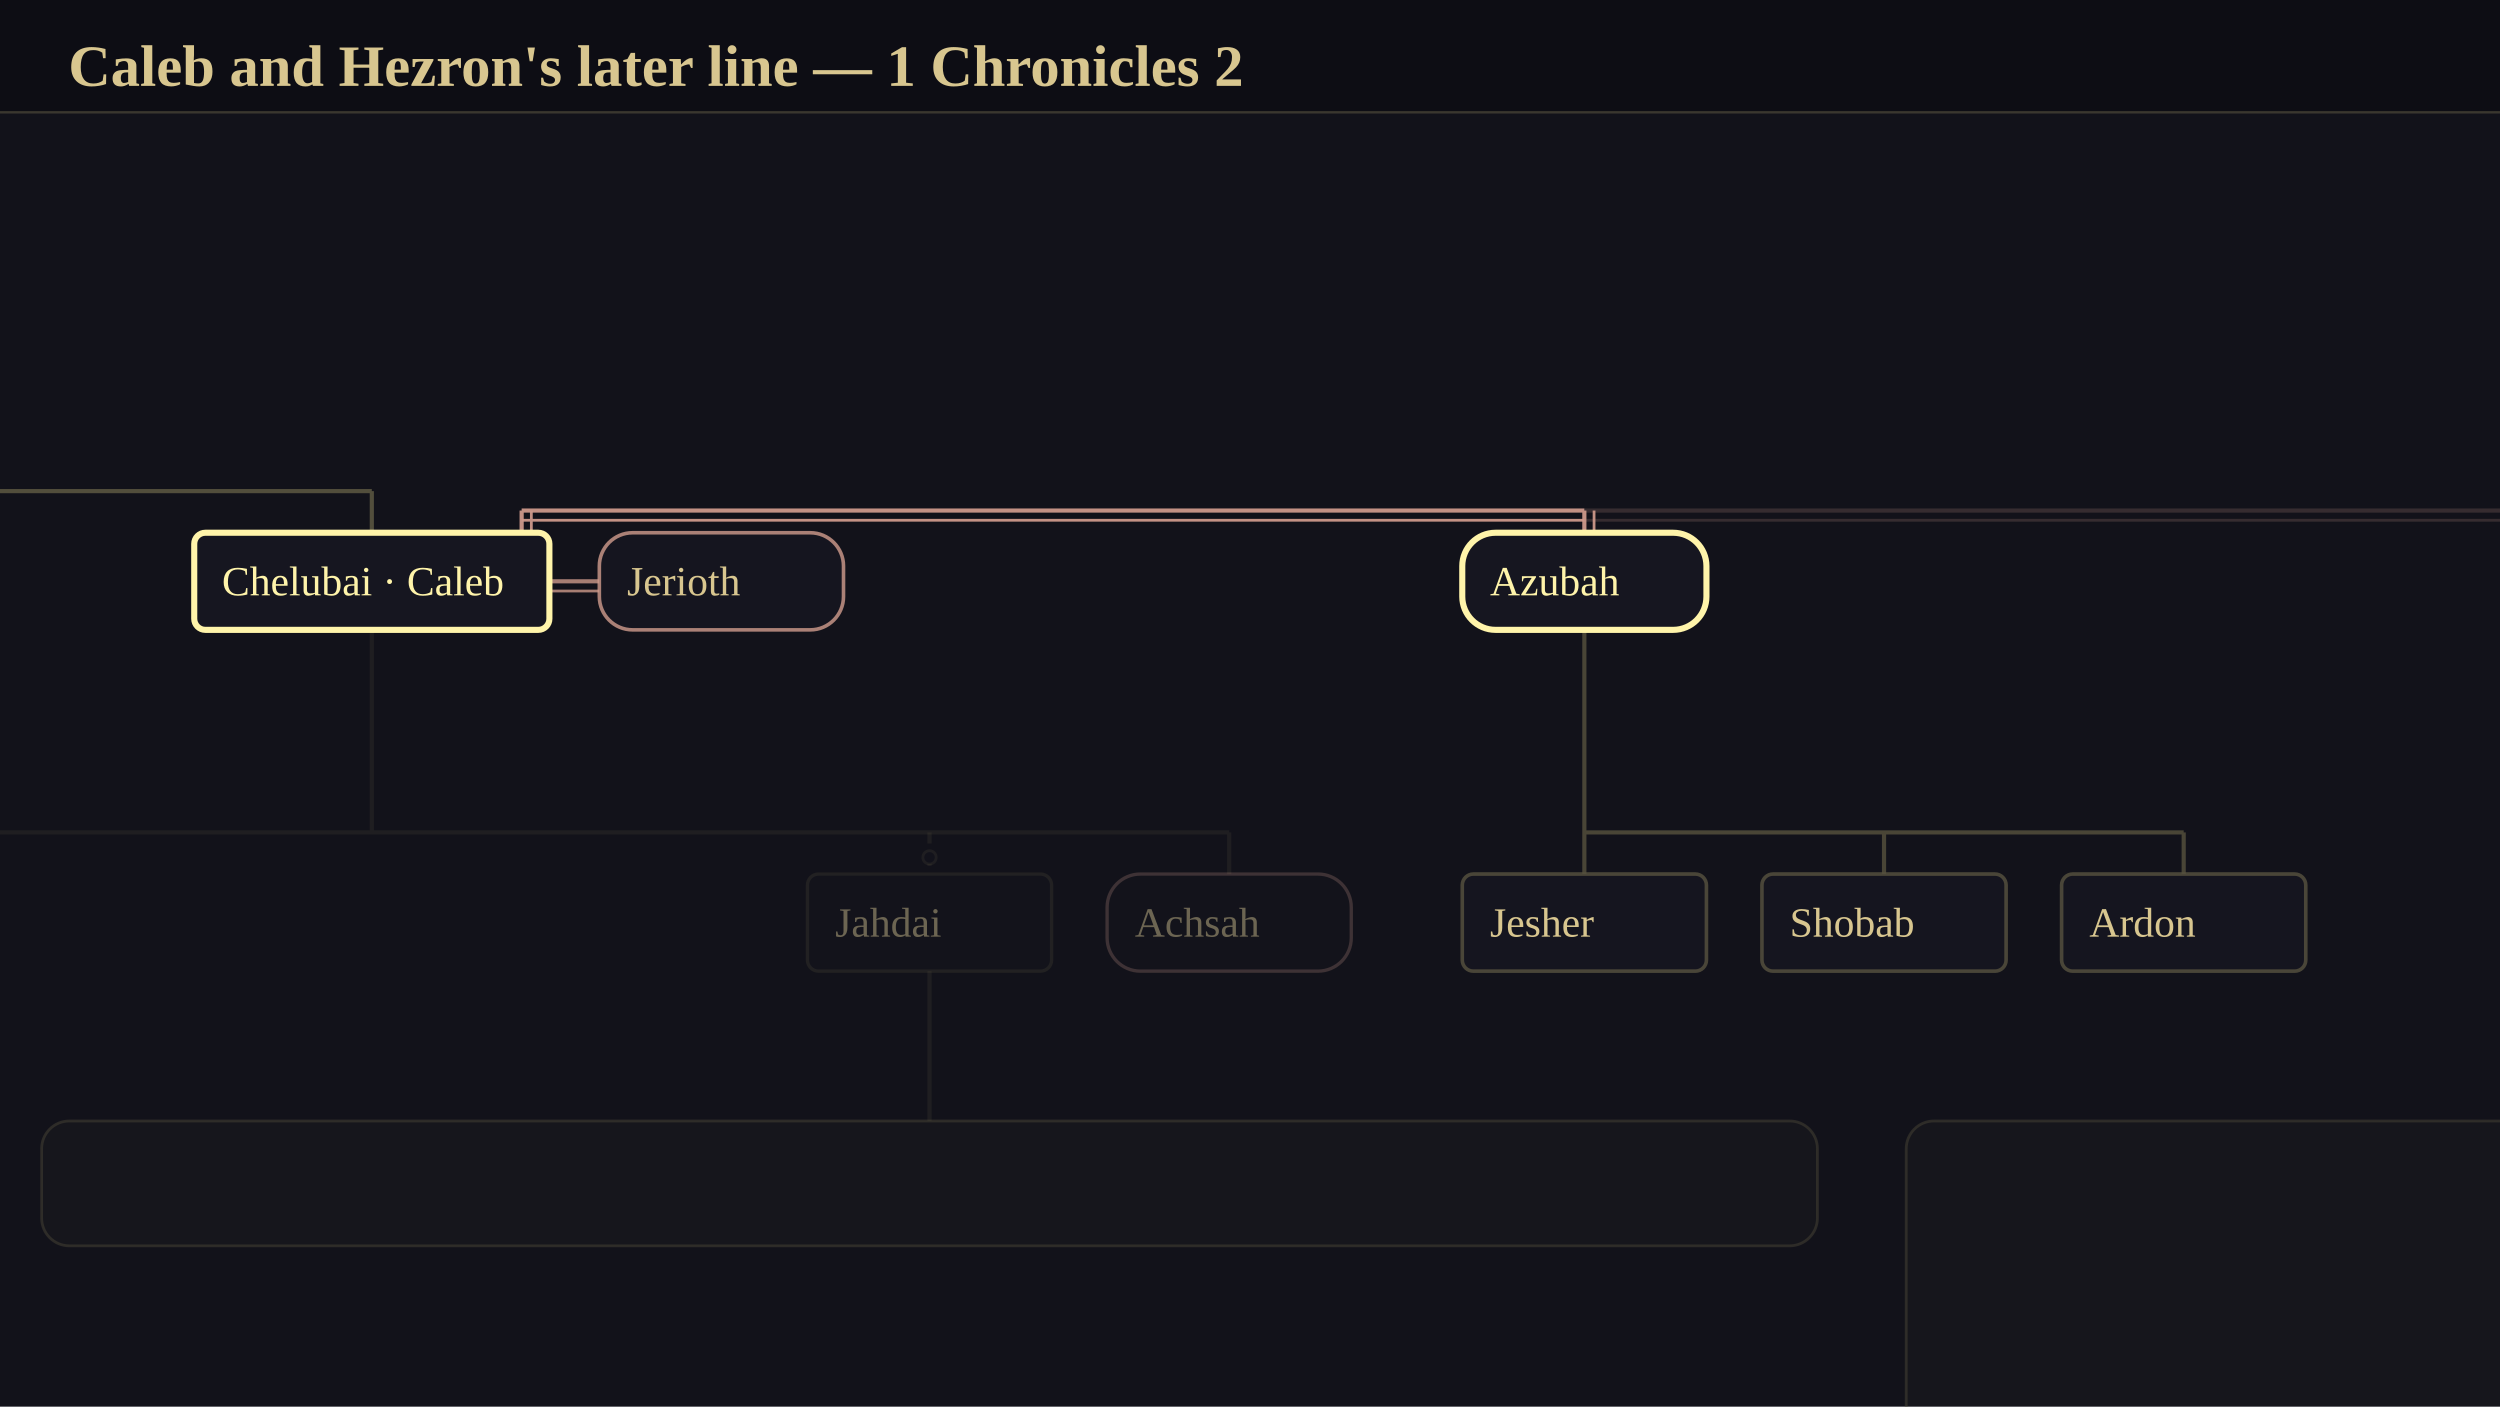
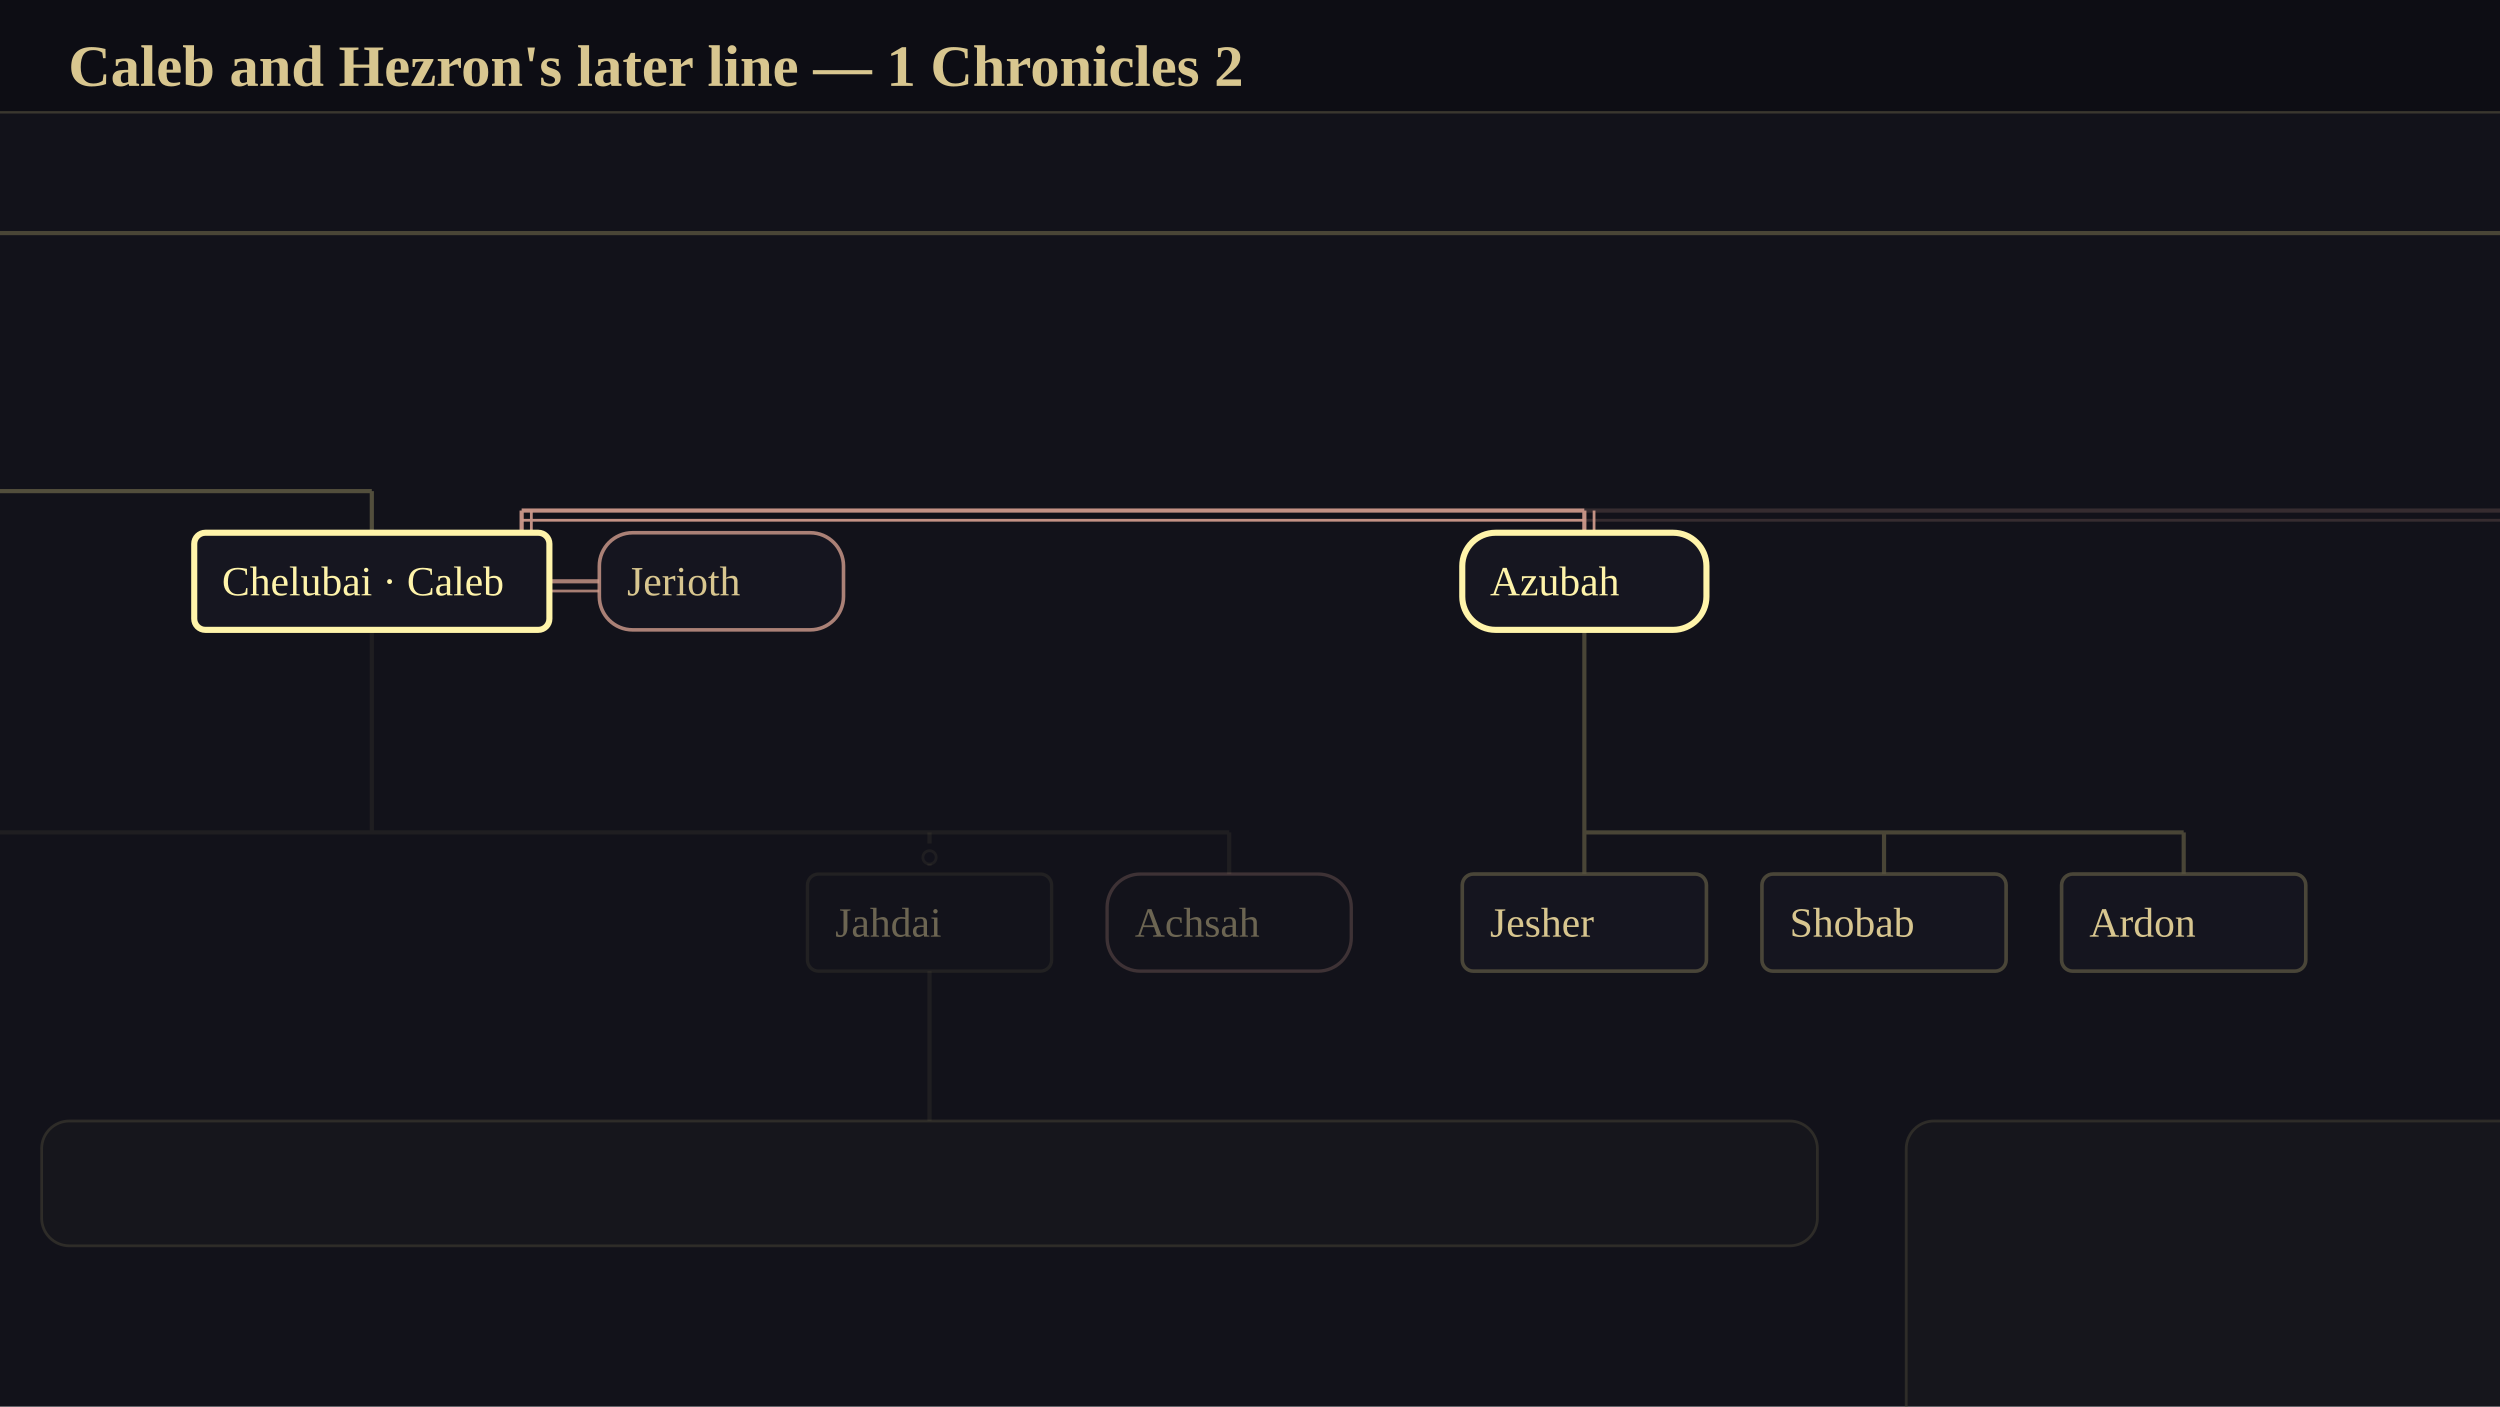
<svg xmlns="http://www.w3.org/2000/svg" viewBox="0 0 1024 576" width="1024" height="576" font-family="Georgia, 'Times New Roman', serif">
  <rect x="0" y="0" width="1024" height="576" fill="rgb(13,13,20)" />
  <g transform="translate(935 -2484.42)">
    <animateTransform attributeName="transform" attributeType="XML" type="translate" values="935 -2484.42;934.53 -2482.76;933.13 -2477.84;930.83 -2469.73;927.65 -2458.56;923.61 -2444.44;918.75 -2427.48;913.09 -2407.85;906.66 -2385.68;899.51 -2361.13;891.65 -2334.37;883.12 -2305.56;873.95 -2274.9;864.19 -2242.54;853.85 -2208.68;842.98 -2173.49;831.6 -2137.16;819.76 -2099.86;807.46 -2061.77;794.76 -2023.06;781.67 -1983.92;768.21 -1944.5;754.42 -1904.97;740.32 -1865.48;725.92 -1826.19;711.25 -1787.25;696.32 -1748.79;681.16 -1710.94;665.76 -1673.84;650.15 -1637.6;634.33 -1602.34;618.31 -1568.16;602.1 -1535.17;585.7 -1503.46;569.11 -1473.11;552.33 -1444.2;535.36 -1416.83;518.2 -1391.04;500.83 -1366.91;483.27 -1344.5;465.49 -1323.85;447.5 -1305.02;429.27 -1288.06;410.8 -1272.99;392.08 -1259.86;373.09 -1248.7;353.83 -1239.53;334.28 -1232.38;314.42 -1227.26;294.24 -1224.2;273.73 -1223.2;252.88 -1224.27;231.66 -1227.42;210.07 -1232.65;188.1 -1239.96;165.74 -1249.35;142.96 -1260.79;119.78 -1274.3;96.17 -1289.83;72.14 -1307.39;47.67 -1326.93;22.77 -1348.44;-2.56 -1371.88;-28.32 -1397.2;-54.51 -1424.38;-81.11 -1453.35;-108.12 -1484.07;-135.51 -1516.48;-163.28 -1550.5;-191.4 -1586.07;-219.84 -1623.11;-248.58 -1661.53;-277.57 -1701.24;-306.79 -1742.14;-336.2 -1784.12;-365.73 -1827.06;-395.35 -1870.85;-425 -1915.35;-454.62 -1960.43;-484.14 -2005.94;-513.5 -2051.72;-542.62 -2097.63;-571.42 -2143.49;-599.83 -2189.13;-627.77 -2234.37;-655.13 -2279.02;-681.84 -2322.9;-707.79 -2365.82;-732.9 -2407.57;-757.06 -2447.97;-780.18 -2486.8;-802.16 -2523.87;-822.89 -2558.98;-842.27 -2591.93;-860.22 -2622.52;-876.63 -2650.57;-891.41 -2675.89;-904.46 -2698.31;-915.7 -2717.65;-925.06 -2733.77;-932.45 -2746.51;-937.8 -2755.75;-941.05 -2761.36;-942.14 -2763.25" keyTimes="0;0.01;0.019;0.029;0.039;0.049;0.058;0.068;0.078;0.087;0.097;0.107;0.117;0.126;0.136;0.146;0.155;0.165;0.175;0.184;0.194;0.204;0.214;0.223;0.233;0.243;0.252;0.262;0.272;0.282;0.291;0.301;0.311;0.32;0.33;0.34;0.35;0.359;0.369;0.379;0.388;0.398;0.408;0.417;0.427;0.437;0.447;0.456;0.466;0.476;0.485;0.495;0.505;0.515;0.524;0.534;0.544;0.553;0.563;0.573;0.583;0.592;0.602;0.612;0.621;0.631;0.641;0.65;0.66;0.67;0.68;0.689;0.699;0.709;0.718;0.728;0.738;0.748;0.757;0.767;0.777;0.786;0.796;0.806;0.816;0.825;0.835;0.845;0.854;0.864;0.874;0.883;0.893;0.903;0.913;0.922;0.932;0.942;0.951;0.961;0.971;0.981;0.99;1" dur="3.43s" begin="0s" fill="freeze" />
    <g transform="scale(1.136515)">
      <animateTransform attributeName="transform" attributeType="XML" type="scale" values="1.137;1.136;1.134;1.131;1.126;1.12;1.113;1.105;1.096;1.086;1.075;1.064;1.051;1.038;1.024;1.01;0.995;0.98;0.964;0.949;0.933;0.917;0.901;0.885;0.869;0.853;0.837;0.822;0.807;0.792;0.778;0.764;0.75;0.737;0.725;0.713;0.702;0.692;0.682;0.673;0.664;0.657;0.65;0.643;0.638;0.634;0.63;0.627;0.625;0.624;0.623;0.624;0.625;0.627;0.63;0.634;0.638;0.644;0.65;0.657;0.665;0.674;0.684;0.694;0.705;0.717;0.729;0.743;0.756;0.771;0.786;0.802;0.818;0.834;0.851;0.869;0.887;0.905;0.923;0.942;0.96;0.979;0.998;1.016;1.035;1.053;1.071;1.088;1.105;1.122;1.137;1.153;1.167;1.18;1.193;1.204;1.214;1.224;1.231;1.238;1.243;1.247;1.249;1.25" keyTimes="0;0.01;0.019;0.029;0.039;0.049;0.058;0.068;0.078;0.087;0.097;0.107;0.117;0.126;0.136;0.146;0.155;0.165;0.175;0.184;0.194;0.204;0.214;0.223;0.233;0.243;0.252;0.262;0.272;0.282;0.291;0.301;0.311;0.32;0.33;0.34;0.35;0.359;0.369;0.379;0.388;0.398;0.408;0.417;0.427;0.437;0.447;0.456;0.466;0.476;0.485;0.495;0.505;0.515;0.524;0.534;0.544;0.553;0.563;0.573;0.583;0.592;0.602;0.612;0.621;0.631;0.641;0.65;0.66;0.67;0.68;0.689;0.699;0.709;0.718;0.728;0.738;0.748;0.757;0.767;0.777;0.786;0.796;0.806;0.816;0.825;0.835;0.845;0.854;0.864;0.874;0.883;0.893;0.903;0.913;0.922;0.932;0.942;0.951;0.961;0.971;0.981;0.99;1" dur="3.43s" begin="0s" fill="freeze" />
      <g stroke-width="1.20">
        <animate attributeName="stroke-width" values="1.20;1.20;1.20;1.20;1.20;1.20;1.20;1.20;1.20;1.20;1.20;1.20;1.20;1.20;1.20;1.20;1.20;1.20;1.20;1.20;1.20;1.20;1.20;1.20;1.20;1.20;1.20;1.22;1.24;1.26;1.29;1.31;1.33;1.36;1.38;1.40;1.42;1.45;1.47;1.49;1.51;1.52;1.54;1.55;1.57;1.58;1.59;1.60;1.60;1.60;1.60;1.60;1.60;1.59;1.59;1.58;1.57;1.55;1.54;1.52;1.50;1.48;1.46;1.44;1.42;1.39;1.37;1.35;1.32;1.30;1.27;1.25;1.22;1.20;1.20;1.20;1.20;1.20;1.20;1.20;1.20;1.20;1.20;1.20;1.20;1.20;1.20;1.20;1.20;1.20;1.20;1.20;1.20;1.20;1.20;1.20;1.20;1.20;1.20;1.20;1.20;1.20;1.20;1.20" dur="3.43s" begin="0s" fill="freeze" />
        <rect x="-8082.69" y="2058" width="12201" height="3072" rx="18" fill="rgb(22,22,32)" fill-opacity="0.549" stroke="rgb(52,50,64)" stroke-opacity="0.898" />
      </g>
      <g stroke-width="1.00">
        <animate attributeName="stroke-width" values="1.00;1.00;1.00;1.00;1.00;1.00;1.00;1.00;1.00;1.00;1.00;1.00;1.00;1.00;1.00;1.00;1.00;1.02;1.04;1.05;1.07;1.09;1.11;1.13;1.15;1.17;1.19;1.22;1.24;1.26;1.29;1.31;1.33;1.36;1.38;1.40;1.42;1.45;1.47;1.49;1.51;1.52;1.54;1.55;1.57;1.58;1.59;1.60;1.60;1.60;1.60;1.60;1.60;1.59;1.59;1.58;1.57;1.55;1.54;1.52;1.50;1.48;1.46;1.44;1.42;1.39;1.37;1.35;1.32;1.30;1.27;1.25;1.22;1.20;1.17;1.15;1.13;1.11;1.08;1.06;1.04;1.02;1.00;1.00;1.00;1.00;1.00;1.00;1.00;1.00;1.00;1.00;1.00;1.00;1.00;1.00;1.00;1.00;1.00;1.00;1.00;1.00;1.00;1.00" dur="3.43s" begin="0s" fill="freeze" />
        <rect x="-807.69" y="2590" width="640" height="45" rx="10" fill="rgb(86,81,62)" fill-opacity="0.067" stroke="rgb(86,81,62)" stroke-opacity="0.400" />
        <rect x="-897.69" y="2836" width="100" height="110" rx="10" fill="rgb(86,81,62)" fill-opacity="0.067" stroke="rgb(86,81,62)" stroke-opacity="0.400" />
        <g opacity="1">
          <rect x="-135.69" y="2590" width="2598" height="384" rx="10" fill="rgb(86,81,62)" fill-opacity="0.067" stroke="rgb(86,81,62)" stroke-opacity="0.400" />
          <animate attributeName="opacity" values="1;0" dur="1.03s" begin="1.03s" fill="freeze" calcMode="spline" keyTimes="0;1" keySplines="0.42 0 0.58 1" />
        </g>
        <g opacity="0">
          <rect x="1409.81" y="2836" width="441" height="138" rx="10" fill="rgb(86,81,62)" fill-opacity="0.067" stroke="rgb(86,81,62)" stroke-opacity="0.400" />
          <rect x="-37.19" y="2673" width="882.5" height="273" rx="10" fill="rgb(86,81,62)" fill-opacity="0.067" stroke="rgb(86,81,62)" stroke-opacity="0.400" />
          <animate attributeName="opacity" values="0;1" dur="1.03s" begin="1.03s" fill="freeze" calcMode="spline" keyTimes="0;1" keySplines="0.42 0 0.58 1" />
        </g>
      </g>
      <g stroke-width="1.50">
        <animate attributeName="stroke-width" values="1.50;1.50;1.50;1.50;1.50;1.50;1.50;1.50;1.50;1.50;1.50;1.50;1.50;1.50;1.50;1.50;1.50;1.50;1.50;1.50;1.50;1.50;1.50;1.50;1.50;1.50;1.50;1.50;1.50;1.50;1.50;1.50;1.50;1.50;1.50;1.50;1.50;1.50;1.50;1.52;1.54;1.55;1.57;1.59;1.60;1.61;1.62;1.63;1.63;1.64;1.64;1.64;1.63;1.63;1.62;1.61;1.60;1.58;1.57;1.55;1.53;1.51;1.50;1.50;1.50;1.50;1.50;1.50;1.50;1.50;1.50;1.50;1.50;1.50;1.50;1.50;1.50;1.50;1.50;1.50;1.50;1.50;1.50;1.50;1.50;1.50;1.50;1.50;1.50;1.50;1.50;1.50;1.50;1.50;1.50;1.50;1.50;1.50;1.50;1.50;1.50;1.50;1.50;1.50" dur="3.43s" begin="0s" fill="freeze" />
-         <path d="M-8180.69 1761H4216.31M-251.69 2486H-35.69M455.56 1761V2162M-2169.19 1663V1761M-251.69 2413V2501M-143.69 2486V2501M-35.69 2486V2501M4216.31 1761V6450M-8180.69 1761V5226" fill="none" stroke="rgb(86,81,62)" stroke-opacity="0.800" />
+         <path d="M-8180.69 1761H4216.31M-251.69 2486H-35.69M455.56 2147H3758.31M-2325.19 2270H455.56M455.56 1761V2162M455.56 2197V2270M-2169.19 1663V1761M-251.69 2413V2501M-143.69 2486V2501M-35.69 2486V2501M4216.31 1761V6450M-8180.69 1761V5226" fill="none" stroke="rgb(86,81,62)" stroke-opacity="0.800" />
        <path d="M-2433.19 2363H-688.69M-2433.19 2320V2363M-688.69 2363V2378" fill="none" stroke="rgb(86,81,62)" stroke-opacity="0.949" />
        <path d="M-634.69 2370H-251.69M-634.69 2370V2378M-251.69 2370V2378" fill="none" stroke="rgb(204,152,138)" stroke-opacity="0.949" />
        <path d="M-624.69 2395.5H-606.69" fill="none" stroke="rgb(204,152,138)" stroke-opacity="0.800" />
-         <path d="M-251.69 2370H1163.31M1163.31 2370V2378" fill="none" stroke="rgb(204,152,138)" stroke-opacity="0.200" />
+         <path d="M-251.69 2370H2544.31M1163.31 2370V2378" fill="none" stroke="rgb(204,152,138)" stroke-opacity="0.200" />
        <path d="M-889.69 2486H-379.69M-889.69 2732H-715.69M-8180.69 6450H-6864.31M1701.94 6450H4216.31M285.31 5226H4216.31M1163.31 2413V2501M-688.69 2413V2486M-889.69 2486V2501M-889.69 2536V2594M-889.69 2629V2732M-847.69 2732V2747M-847.69 2782V2836M-715.69 2732V2747M-715.69 2782V2840M-379.69 2486V2501M-1201.19 1663V1761M3547.94 6450V6507M-1309.19 1663V1761M1701.94 6450V6547M-8180.69 5226V6450M-1417.19 1663V1761M-6864.31 6450V6507M-1631.19 1663V1761M285.31 5226V5292M-487.69 2536V2590" fill="none" stroke="rgb(86,81,62)" stroke-opacity="0.200" />
-         <path d="M-1585.94 8179H-365.44M-487.69 2486V2501M-908.19 1604V1761M-1585.94 8179V8236" fill="none" stroke="rgb(86,81,62)" stroke-opacity="0.200" stroke-dasharray="4 4" />
+         <path d="M-1585.94 8179H-365.44M455.56 2270H3344.31M-487.69 2486V2501M-908.19 1604V1761M-1585.94 8179V8236" fill="none" stroke="rgb(86,81,62)" stroke-opacity="0.200" stroke-dasharray="4 4" />
        <path d="M-365.44 8179H4216.31M4216.31 6450V8179" fill="none" stroke="rgb(86,81,62)" stroke-opacity="0.800" stroke-dasharray="4 4" />
        <g opacity="1">
          <path d="M1163.31 2536V2590" fill="none" stroke="rgb(86,81,62)" stroke-opacity="0.200" />
          <animate attributeName="opacity" values="1;0" dur="1.03s" begin="1.03s" fill="freeze" calcMode="spline" keyTimes="0;1" keySplines="0.42 0 0.58 1" />
        </g>
        <g opacity="0">
-           <path d="M-85.69 2579H1387.56M928.81 2692H1458.31M1163.31 2536V2579M-85.69 2579V2594M-85.69 2629V2747M271.81 2579V2594M271.81 2629V2673M1279.56 2579V2594M1279.56 2629V2692M928.81 2692V2747M1051.31 2692V2747M1195.31 2692V2747M1338.31 2692V2747M1458.31 2692V2747M1387.56 2579V2594M1630.31 2782V2836" fill="none" stroke="rgb(86,81,62)" stroke-opacity="0.200" />
+           <path d="M-85.69 2579H1972.81M928.81 2692H1458.31M1163.31 2536V2579M-85.69 2579V2594M-85.69 2629V2747M271.81 2579V2594M271.81 2629V2673M1279.56 2579V2594M1279.56 2629V2692M928.81 2692V2747M1051.31 2692V2747M1195.31 2692V2747M1338.31 2692V2747M1458.31 2692V2747M1387.56 2579V2594M1630.31 2782V2836" fill="none" stroke="rgb(86,81,62)" stroke-opacity="0.200" />
          <path d="M1458.31 2692H1630.31M1630.31 2692V2707M1630.31 2723V2747" fill="none" stroke="rgb(86,81,62)" stroke-opacity="0.200" stroke-dasharray="4 4" />
          <animate attributeName="opacity" values="0;1" dur="1.03s" begin="1.03s" fill="freeze" calcMode="spline" keyTimes="0;1" keySplines="0.42 0 0.58 1" />
        </g>
      </g>
      <g stroke-width="1.00">
        <animate attributeName="stroke-width" values="1.00;1.00;1.00;1.00;1.00;1.00;1.00;1.00;1.00;1.00;1.00;1.00;1.00;1.00;1.00;1.00;1.00;1.02;1.04;1.05;1.07;1.09;1.11;1.13;1.15;1.17;1.19;1.22;1.24;1.26;1.29;1.31;1.33;1.36;1.38;1.40;1.42;1.45;1.47;1.49;1.51;1.52;1.54;1.55;1.57;1.58;1.59;1.60;1.60;1.60;1.60;1.60;1.60;1.59;1.59;1.58;1.57;1.55;1.54;1.52;1.50;1.48;1.46;1.44;1.42;1.39;1.37;1.35;1.32;1.30;1.27;1.25;1.22;1.20;1.17;1.15;1.13;1.11;1.08;1.06;1.04;1.02;1.00;1.00;1.00;1.00;1.00;1.00;1.00;1.00;1.00;1.00;1.00;1.00;1.00;1.00;1.00;1.00;1.00;1.00;1.00;1.00;1.00;1.00" dur="3.43s" begin="0s" fill="freeze" />
        <path d="M-634.69 2373.5H-251.69M-631.19 2370V2378M-248.19 2370V2378" fill="none" stroke="rgb(204,152,138)" stroke-opacity="0.949" />
        <path d="M-624.69 2399H-606.69" fill="none" stroke="rgb(204,152,138)" stroke-opacity="0.800" />
-         <path d="M-251.69 2373.5H1163.31M1166.81 2370V2378" fill="none" stroke="rgb(204,152,138)" stroke-opacity="0.200" />
+         <path d="M-251.69 2373.5H2544.31M1166.81 2370V2378" fill="none" stroke="rgb(204,152,138)" stroke-opacity="0.200" />
        <circle cx="-487.69" cy="2495" r="2.4" fill="rgb(18,18,27)" stroke="rgb(86,81,62)" stroke-opacity="0.200" />
        <g opacity="0">
          <circle cx="1630.31" cy="2701" r="2.4" fill="rgb(18,18,27)" stroke="rgb(86,81,62)" stroke-opacity="0.200" />
          <circle cx="1630.31" cy="2741" r="2.4" fill="rgb(18,18,27)" stroke="rgb(86,81,62)" stroke-opacity="0.200" />
          <animate attributeName="opacity" values="0;1" dur="1.03s" begin="1.03s" fill="freeze" calcMode="spline" keyTimes="0;1" keySplines="0.42 0 0.58 1" />
        </g>
      </g>
      <polyline points="-634.69,2378 -634.69,2370 1163.31,2370 1163.31,2378" fill="none" stroke-linejoin="round" stroke="rgb(204,152,138)" stroke-width="1.6" stroke-dasharray="1814" stroke-dashoffset="1814" stroke-opacity="0.949">
        <animate attributeName="stroke-dashoffset" values="1814;600;0" dur="1.58s" begin="0s" fill="freeze" calcMode="spline" keyTimes="0;0.500;1" keySplines="0.42 0 1 1;0 0 0.58 1" />
      </polyline>
      <polyline points="-631.19,2378 -631.19,2370" fill="none" stroke-linejoin="round" stroke="rgb(204,152,138)" stroke-width="1.1" stroke-dasharray="1814" stroke-dashoffset="1814" stroke-opacity="0.949">
        <animate attributeName="stroke-dashoffset" values="1814;600;0" dur="1.58s" begin="0s" fill="freeze" calcMode="spline" keyTimes="0;0.500;1" keySplines="0.42 0 1 1;0 0 0.58 1" />
      </polyline>
      <polyline points="-634.69,2373.5 -251.69,2373.5" fill="none" stroke-linejoin="round" stroke="rgb(204,152,138)" stroke-width="1.1" stroke-dasharray="1814" stroke-dashoffset="1822" stroke-opacity="0.949">
        <animate attributeName="stroke-dashoffset" values="1822;608;8" dur="1.58s" begin="0s" fill="freeze" calcMode="spline" keyTimes="0;0.500;1" keySplines="0.42 0 1 1;0 0 0.58 1" />
      </polyline>
      <polyline points="-251.69,2373.5 1163.31,2373.5" fill="none" stroke-linejoin="round" stroke="rgb(204,152,138)" stroke-width="1.1" stroke-dasharray="1814" stroke-dashoffset="2205" stroke-opacity="0.949">
        <animate attributeName="stroke-dashoffset" values="2205;991;391" dur="1.58s" begin="0s" fill="freeze" calcMode="spline" keyTimes="0;0.500;1" keySplines="0.42 0 1 1;0 0 0.58 1" />
      </polyline>
      <polyline points="1166.81,2370 1166.81,2378" fill="none" stroke-linejoin="round" stroke="rgb(204,152,138)" stroke-width="1.1" stroke-dasharray="1814" stroke-dashoffset="3620" stroke-opacity="0.949">
        <animate attributeName="stroke-dashoffset" values="3620;2406;1806" dur="1.58s" begin="0s" fill="freeze" calcMode="spline" keyTimes="0;0.500;1" keySplines="0.42 0 1 1;0 0 0.58 1" />
      </polyline>
      <polyline points="1163.31,2413 1163.31,2501" fill="none" stroke-linejoin="round" stroke="rgb(86,81,62)" stroke-width="1.6" stroke-dasharray="88" stroke-dashoffset="88" stroke-opacity="0.949">
        <animate attributeName="stroke-dashoffset" values="88;0" dur="1.58s" begin="0s" fill="freeze" calcMode="spline" keyTimes="0;1" keySplines="0.42 0 0.58 1" />
      </polyline>
      <g stroke-width="1.20">
        <animate attributeName="stroke-width" values="1.20;1.20;1.20;1.20;1.20;1.20;1.20;1.20;1.20;1.20;1.20;1.20;1.20;1.20;1.20;1.20;1.20;1.20;1.20;1.20;1.20;1.20;1.20;1.20;1.20;1.20;1.20;1.22;1.24;1.26;1.29;1.31;1.33;1.36;1.38;1.40;1.42;1.45;1.47;1.49;1.51;1.52;1.54;1.55;1.57;1.58;1.59;1.60;1.60;1.60;1.60;1.60;1.60;1.59;1.59;1.58;1.57;1.55;1.54;1.52;1.50;1.48;1.46;1.44;1.42;1.39;1.37;1.35;1.32;1.30;1.27;1.25;1.22;1.20;1.20;1.20;1.20;1.20;1.20;1.20;1.20;1.20;1.20;1.20;1.20;1.20;1.20;1.20;1.20;1.20;1.20;1.20;1.20;1.20;1.20;1.20;1.20;1.20;1.20;1.20;1.20;1.20;1.20;1.20" dur="3.43s" begin="0s" fill="freeze" />
        <rect x="1119.31" y="2378" width="88" height="35" rx="12" fill="rgb(22,22,32)" fill-opacity="0.239" stroke="rgb(204,152,138)" stroke-opacity="0.239" />
        <text x="1129.31" y="2395.5" font-size="15" text-anchor="start" dominant-baseline="central" fill="rgb(146,136,106)" font-family="Georgia, 'Times New Roman', serif" fill-opacity="0.698">Ephrath</text>
        <rect x="1119.31" y="2501" width="88" height="35" rx="4" fill="rgb(22,22,32)" fill-opacity="0.239" stroke="rgb(86,81,62)" stroke-opacity="0.239" />
        <text x="1129.31" y="2518.5" font-size="15" text-anchor="start" dominant-baseline="central" fill="rgb(146,136,106)" font-family="Georgia, 'Times New Roman', serif" fill-opacity="0.698">Hur</text>
        <rect x="-933.69" y="2501" width="88" height="35" rx="4" fill="rgb(22,22,32)" fill-opacity="0.239" stroke="rgb(86,81,62)" stroke-opacity="0.239" />
        <rect x="-933.69" y="2594" width="88" height="35" rx="4" fill="rgb(22,22,32)" fill-opacity="0.239" stroke="rgb(86,81,62)" stroke-opacity="0.239" />
        <rect x="-891.69" y="2747" width="88" height="35" rx="4" fill="rgb(22,22,32)" fill-opacity="0.239" stroke="rgb(86,81,62)" stroke-opacity="0.239" />
        <text x="-881.69" y="2764.5" font-size="15" text-anchor="start" dominant-baseline="central" fill="rgb(146,136,106)" font-family="Georgia, 'Times New Roman', serif" fill-opacity="0.698">Rekem</text>
        <rect x="-759.69" y="2747" width="88" height="35" rx="4" fill="rgb(22,22,32)" fill-opacity="0.239" stroke="rgb(86,81,62)" stroke-opacity="0.239" />
        <text x="-749.69" y="2764.5" font-size="15" text-anchor="start" dominant-baseline="central" fill="rgb(146,136,106)" font-family="Georgia, 'Times New Roman', serif" fill-opacity="0.698">Shema</text>
        <rect x="-759.69" y="2840" width="88" height="35" rx="4" fill="rgb(22,22,32)" fill-opacity="0.239" stroke="rgb(86,81,62)" stroke-opacity="0.239" />
        <text x="-749.69" y="2857.5" font-size="15" text-anchor="start" dominant-baseline="central" fill="rgb(146,136,106)" font-family="Georgia, 'Times New Roman', serif" fill-opacity="0.698">Raham</text>
        <rect x="-531.69" y="2501" width="88" height="35" rx="4" fill="rgb(22,22,32)" fill-opacity="0.239" stroke="rgb(86,81,62)" stroke-opacity="0.239" />
        <text x="-521.69" y="2518.5" font-size="15" text-anchor="start" dominant-baseline="central" fill="rgb(146,136,106)" font-family="Georgia, 'Times New Roman', serif" fill-opacity="0.698">Jahdai</text>
        <rect x="-423.69" y="2501" width="88" height="35" rx="12" fill="rgb(22,22,32)" fill-opacity="0.239" stroke="rgb(204,152,138)" stroke-opacity="0.239" />
        <text x="-413.69" y="2518.5" font-size="15" text-anchor="start" dominant-baseline="central" fill="rgb(146,136,106)" font-family="Georgia, 'Times New Roman', serif" fill-opacity="0.698">Achsah</text>
        <g opacity="0">
          <rect x="-129.69" y="2594" width="88" height="35" rx="4" fill="rgb(22,22,32)" fill-opacity="0.239" stroke="rgb(86,81,62)" stroke-opacity="0.239" />
          <text x="-119.69" y="2611.5" font-size="15" text-anchor="start" dominant-baseline="central" fill="rgb(146,136,106)" font-family="Georgia, 'Times New Roman', serif" fill-opacity="0.698">Uri</text>
          <rect x="-129.69" y="2747" width="88" height="63" rx="4" fill="rgb(22,22,32)" fill-opacity="0.239" stroke="rgb(86,81,62)" stroke-opacity="0.239" />
          <text x="-119.69" y="2764.5" font-size="15" text-anchor="start" dominant-baseline="central" fill="rgb(146,136,106)" font-family="Georgia, 'Times New Roman', serif" fill-opacity="0.698">Bezalel</text>
          <rect x="227.81" y="2594" width="88" height="35" rx="4" fill="rgb(22,22,32)" fill-opacity="0.239" stroke="rgb(86,81,62)" stroke-opacity="0.239" />
          <text x="237.81" y="2611.5" font-size="15" text-anchor="start" dominant-baseline="central" fill="rgb(146,136,106)" font-family="Georgia, 'Times New Roman', serif" fill-opacity="0.698">Shobal</text>
          <rect x="1235.56" y="2594" width="88" height="35" rx="4" fill="rgb(22,22,32)" fill-opacity="0.239" stroke="rgb(86,81,62)" stroke-opacity="0.239" />
          <text x="1245.56" y="2611.5" font-size="15" text-anchor="start" dominant-baseline="central" fill="rgb(146,136,106)" font-family="Georgia, 'Times New Roman', serif" fill-opacity="0.698">Salma</text>
          <rect x="883.31" y="2747" width="91" height="35" rx="4" fill="rgb(22,22,32)" fill-opacity="0.239" stroke="rgb(86,81,62)" stroke-opacity="0.239" />
          <text x="893.31" y="2764.5" font-size="15" text-anchor="start" dominant-baseline="central" fill="rgb(146,136,106)" font-family="Georgia, 'Times New Roman', serif" fill-opacity="0.698">Bethlehem</text>
          <rect x="994.31" y="2747" width="114" height="35" rx="4" fill="rgb(22,22,32)" fill-opacity="0.239" stroke="rgb(120,118,138)" stroke-opacity="0.239" />
          <text x="1004.31" y="2764.5" font-size="15" text-anchor="start" dominant-baseline="central" fill="rgb(146,136,106)" font-family="Georgia, 'Times New Roman', serif" fill-opacity="0.698" font-style="italic">Netophathites</text>
          <rect x="1128.31" y="2747" width="134" height="35" rx="4" fill="rgb(22,22,32)" fill-opacity="0.239" stroke="rgb(120,118,138)" stroke-opacity="0.239" />
          <text x="1138.31" y="2764.5" font-size="15" text-anchor="start" dominant-baseline="central" fill="rgb(146,136,106)" font-family="Georgia, 'Times New Roman', serif" fill-opacity="0.698" font-style="italic">Atroth Beth Joab</text>
          <rect x="1282.31" y="2747" width="112" height="35" rx="4" fill="rgb(22,22,32)" fill-opacity="0.239" stroke="rgb(120,118,138)" stroke-opacity="0.239" />
          <text x="1292.31" y="2764.5" font-size="15" text-anchor="start" dominant-baseline="central" fill="rgb(146,136,106)" font-family="Georgia, 'Times New Roman', serif" fill-opacity="0.698" font-style="italic">Manahathites</text>
          <rect x="1414.31" y="2747" width="88" height="35" rx="4" fill="rgb(22,22,32)" fill-opacity="0.239" stroke="rgb(120,118,138)" stroke-opacity="0.239" />
          <text x="1424.31" y="2764.5" font-size="15" text-anchor="start" dominant-baseline="central" fill="rgb(146,136,106)" font-family="Georgia, 'Times New Roman', serif" fill-opacity="0.698" font-style="italic">Zorites</text>
          <text x="1630.31" y="2715" font-size="12" text-anchor="middle" dominant-baseline="central" fill="rgb(146,136,106)" font-family="Georgia, 'Times New Roman', serif" fill-opacity="0.698" font-style="italic">the Kenites — scribes at Jabez</text>
          <rect x="1586.31" y="2747" width="88" height="35" rx="4" fill="rgb(22,22,32)" fill-opacity="0.239" stroke="rgb(86,81,62)" stroke-opacity="0.239" />
          <text x="1596.31" y="2764.5" font-size="15" text-anchor="start" dominant-baseline="central" fill="rgb(146,136,106)" font-family="Georgia, 'Times New Roman', serif" fill-opacity="0.698">Hammath</text>
          <rect x="1343.56" y="2594" width="88" height="35" rx="4" fill="rgb(22,22,32)" fill-opacity="0.239" stroke="rgb(86,81,62)" stroke-opacity="0.239" />
          <text x="1353.56" y="2611.5" font-size="15" text-anchor="start" dominant-baseline="central" fill="rgb(146,136,106)" font-family="Georgia, 'Times New Roman', serif" fill-opacity="0.698">Hareph</text>
          <animate attributeName="opacity" values="0;1" dur="1.03s" begin="1.03s" fill="freeze" calcMode="spline" keyTimes="0;1" keySplines="0.42 0 0.58 1" />
        </g>
      </g>
      <g stroke-width="1.30">
        <animate attributeName="stroke-width" values="1.30;1.30;1.30;1.30;1.30;1.30;1.30;1.30;1.30;1.30;1.30;1.30;1.30;1.30;1.30;1.30;1.30;1.30;1.30;1.30;1.30;1.30;1.30;1.30;1.30;1.30;1.30;1.30;1.30;1.30;1.30;1.31;1.33;1.36;1.38;1.40;1.42;1.45;1.47;1.49;1.51;1.52;1.54;1.55;1.57;1.58;1.59;1.60;1.60;1.60;1.60;1.60;1.60;1.59;1.59;1.58;1.57;1.55;1.54;1.52;1.50;1.48;1.46;1.44;1.42;1.39;1.37;1.35;1.32;1.30;1.30;1.30;1.30;1.30;1.30;1.30;1.30;1.30;1.30;1.30;1.30;1.30;1.30;1.30;1.30;1.30;1.30;1.30;1.30;1.30;1.30;1.30;1.30;1.30;1.30;1.30;1.30;1.30;1.30;1.30;1.30;1.30;1.30;1.30" dur="3.43s" begin="0s" fill="freeze" />
        <rect x="411.56" y="2162" width="88" height="35" rx="4" fill="rgb(22,22,32)" fill-opacity="0.820" stroke="rgb(86,81,62)" stroke-opacity="0.820" />
        <text x="421.56" y="2179.5" font-size="15" text-anchor="start" dominant-baseline="central" fill="rgb(216,198,143)" font-family="Georgia, 'Times New Roman', serif">Perez</text>
        <rect x="-295.69" y="2501" width="88" height="35" rx="4" fill="rgb(22,22,32)" fill-opacity="0.820" stroke="rgb(86,81,62)" stroke-opacity="0.820" />
        <text x="-285.69" y="2518.5" font-size="15" text-anchor="start" dominant-baseline="central" fill="rgb(216,198,143)" font-family="Georgia, 'Times New Roman', serif">Jesher</text>
        <rect x="-187.69" y="2501" width="88" height="35" rx="4" fill="rgb(22,22,32)" fill-opacity="0.820" stroke="rgb(86,81,62)" stroke-opacity="0.820" />
        <text x="-177.69" y="2518.5" font-size="15" text-anchor="start" dominant-baseline="central" fill="rgb(216,198,143)" font-family="Georgia, 'Times New Roman', serif">Shobab</text>
        <rect x="-79.69" y="2501" width="88" height="35" rx="4" fill="rgb(22,22,32)" fill-opacity="0.820" stroke="rgb(86,81,62)" stroke-opacity="0.820" />
        <text x="-69.69" y="2518.5" font-size="15" text-anchor="start" dominant-baseline="central" fill="rgb(216,198,143)" font-family="Georgia, 'Times New Roman', serif">Ardon</text>
        <rect x="-606.69" y="2378" width="88" height="35" rx="12" fill="rgb(22,22,32)" fill-opacity="0.820" stroke="rgb(204,152,138)" stroke-opacity="0.820" />
        <text x="-596.69" y="2395.5" font-size="15" text-anchor="start" dominant-baseline="central" fill="rgb(216,198,143)" font-family="Georgia, 'Times New Roman', serif">Jerioth</text>
      </g>
      <g stroke-width="2.20">
        <animate attributeName="stroke-width" values="2.20;2.20;2.20;2.20;2.20;2.20;2.20;2.20;2.20;2.20;2.20;2.20;2.20;2.20;2.20;2.20;2.20;2.20;2.20;2.20;2.20;2.20;2.20;2.20;2.20;2.20;2.20;2.20;2.20;2.20;2.20;2.20;2.20;2.20;2.20;2.20;2.20;2.20;2.20;2.22;2.25;2.28;2.30;2.32;2.34;2.36;2.38;2.39;2.39;2.40;2.40;2.40;2.39;2.39;2.37;2.36;2.34;2.32;2.30;2.28;2.25;2.22;2.20;2.20;2.20;2.20;2.20;2.20;2.20;2.20;2.20;2.20;2.20;2.20;2.20;2.20;2.20;2.20;2.20;2.20;2.20;2.20;2.20;2.20;2.20;2.20;2.20;2.20;2.20;2.20;2.20;2.20;2.20;2.20;2.20;2.20;2.20;2.20;2.20;2.20;2.20;2.20;2.20;2.20" dur="3.43s" begin="0s" fill="freeze" />
        <rect x="-752.69" y="2378" width="128" height="35" rx="4" fill="rgb(22,22,32)" stroke="rgb(255,244,170)" />
        <text x="-742.69" y="2395.5" font-size="15" text-anchor="start" dominant-baseline="central" fill="rgb(255,244,170)" font-family="Georgia, 'Times New Roman', serif">Chelubai · Caleb</text>
        <rect x="-295.69" y="2378" width="88" height="35" rx="12" fill="rgb(22,22,32)" stroke="rgb(255,244,170)" />
        <text x="-285.69" y="2395.5" font-size="15" text-anchor="start" dominant-baseline="central" fill="rgb(255,244,170)" font-family="Georgia, 'Times New Roman', serif">Azubah</text>
      </g>
      <g stroke-width="2.20">
        <animate attributeName="stroke-width" values="2.20;2.20;2.20;2.20;2.20;2.20;2.20;2.20;2.20;2.20;2.20;2.20;2.20;2.20;2.20;2.20;2.20;2.20;2.20;2.20;2.20;2.20;2.20;2.20;2.20;2.20;2.20;2.20;2.20;2.20;2.20;2.20;2.20;2.20;2.20;2.20;2.20;2.20;2.20;2.22;2.25;2.28;2.30;2.32;2.34;2.36;2.38;2.39;2.39;2.40;2.40;2.40;2.39;2.39;2.37;2.36;2.34;2.32;2.30;2.28;2.25;2.22;2.20;2.20;2.20;2.20;2.20;2.20;2.20;2.20;2.20;2.20;2.20;2.20;2.20;2.20;2.20;2.20;2.20;2.20;2.20;2.20;2.20;2.20;2.20;2.20;2.20;2.20;2.20;2.20;2.20;2.20;2.20;2.20;2.20;2.20;2.20;2.20;2.20;2.20;2.20;2.20;2.20;2.20" dur="3.43s" begin="0s" fill="freeze" />
        <g opacity="0">
          <rect x="1119.31" y="2378" width="88" height="35" rx="12" fill="rgb(22,22,32)" stroke="rgb(255,244,170)" />
          <text x="1129.31" y="2395.5" font-size="15" text-anchor="start" dominant-baseline="central" fill="rgb(255,244,170)" font-family="Georgia, 'Times New Roman', serif">Ephrath</text>
          <animate attributeName="opacity" values="0;1" dur="1.58s" begin="2.06s" fill="freeze" calcMode="spline" keyTimes="0;1" keySplines="0.42 0 0.58 1" />
        </g>
        <g opacity="0">
          <rect x="1119.31" y="2501" width="88" height="35" rx="4" fill="rgb(22,22,32)" stroke="rgb(255,244,170)" />
          <text x="1129.31" y="2518.5" font-size="15" text-anchor="start" dominant-baseline="central" fill="rgb(255,244,170)" font-family="Georgia, 'Times New Roman', serif">Hur</text>
          <animate attributeName="opacity" values="0;1" dur="1.58s" begin="2.06s" fill="freeze" calcMode="spline" keyTimes="0;1" keySplines="0.42 0 0.58 1" />
        </g>
      </g>
    </g>
  </g>
  <rect x="0" y="0" width="1024" height="46" fill="rgb(13,13,20)" fill-opacity="0.925" />
  <text x="28" y="20" font-size="24" text-anchor="start" dominant-baseline="text-before-edge" fill="rgb(216,198,143)" font-family="Georgia, 'Times New Roman', serif" font-weight="bold">Caleb and Hezron's later line — 1 Chronicles 2</text>
  <line x1="0" y1="46" x2="1024" y2="46" stroke="rgb(86,81,62)" stroke-width="1" stroke-opacity="0.600" />
</svg>
